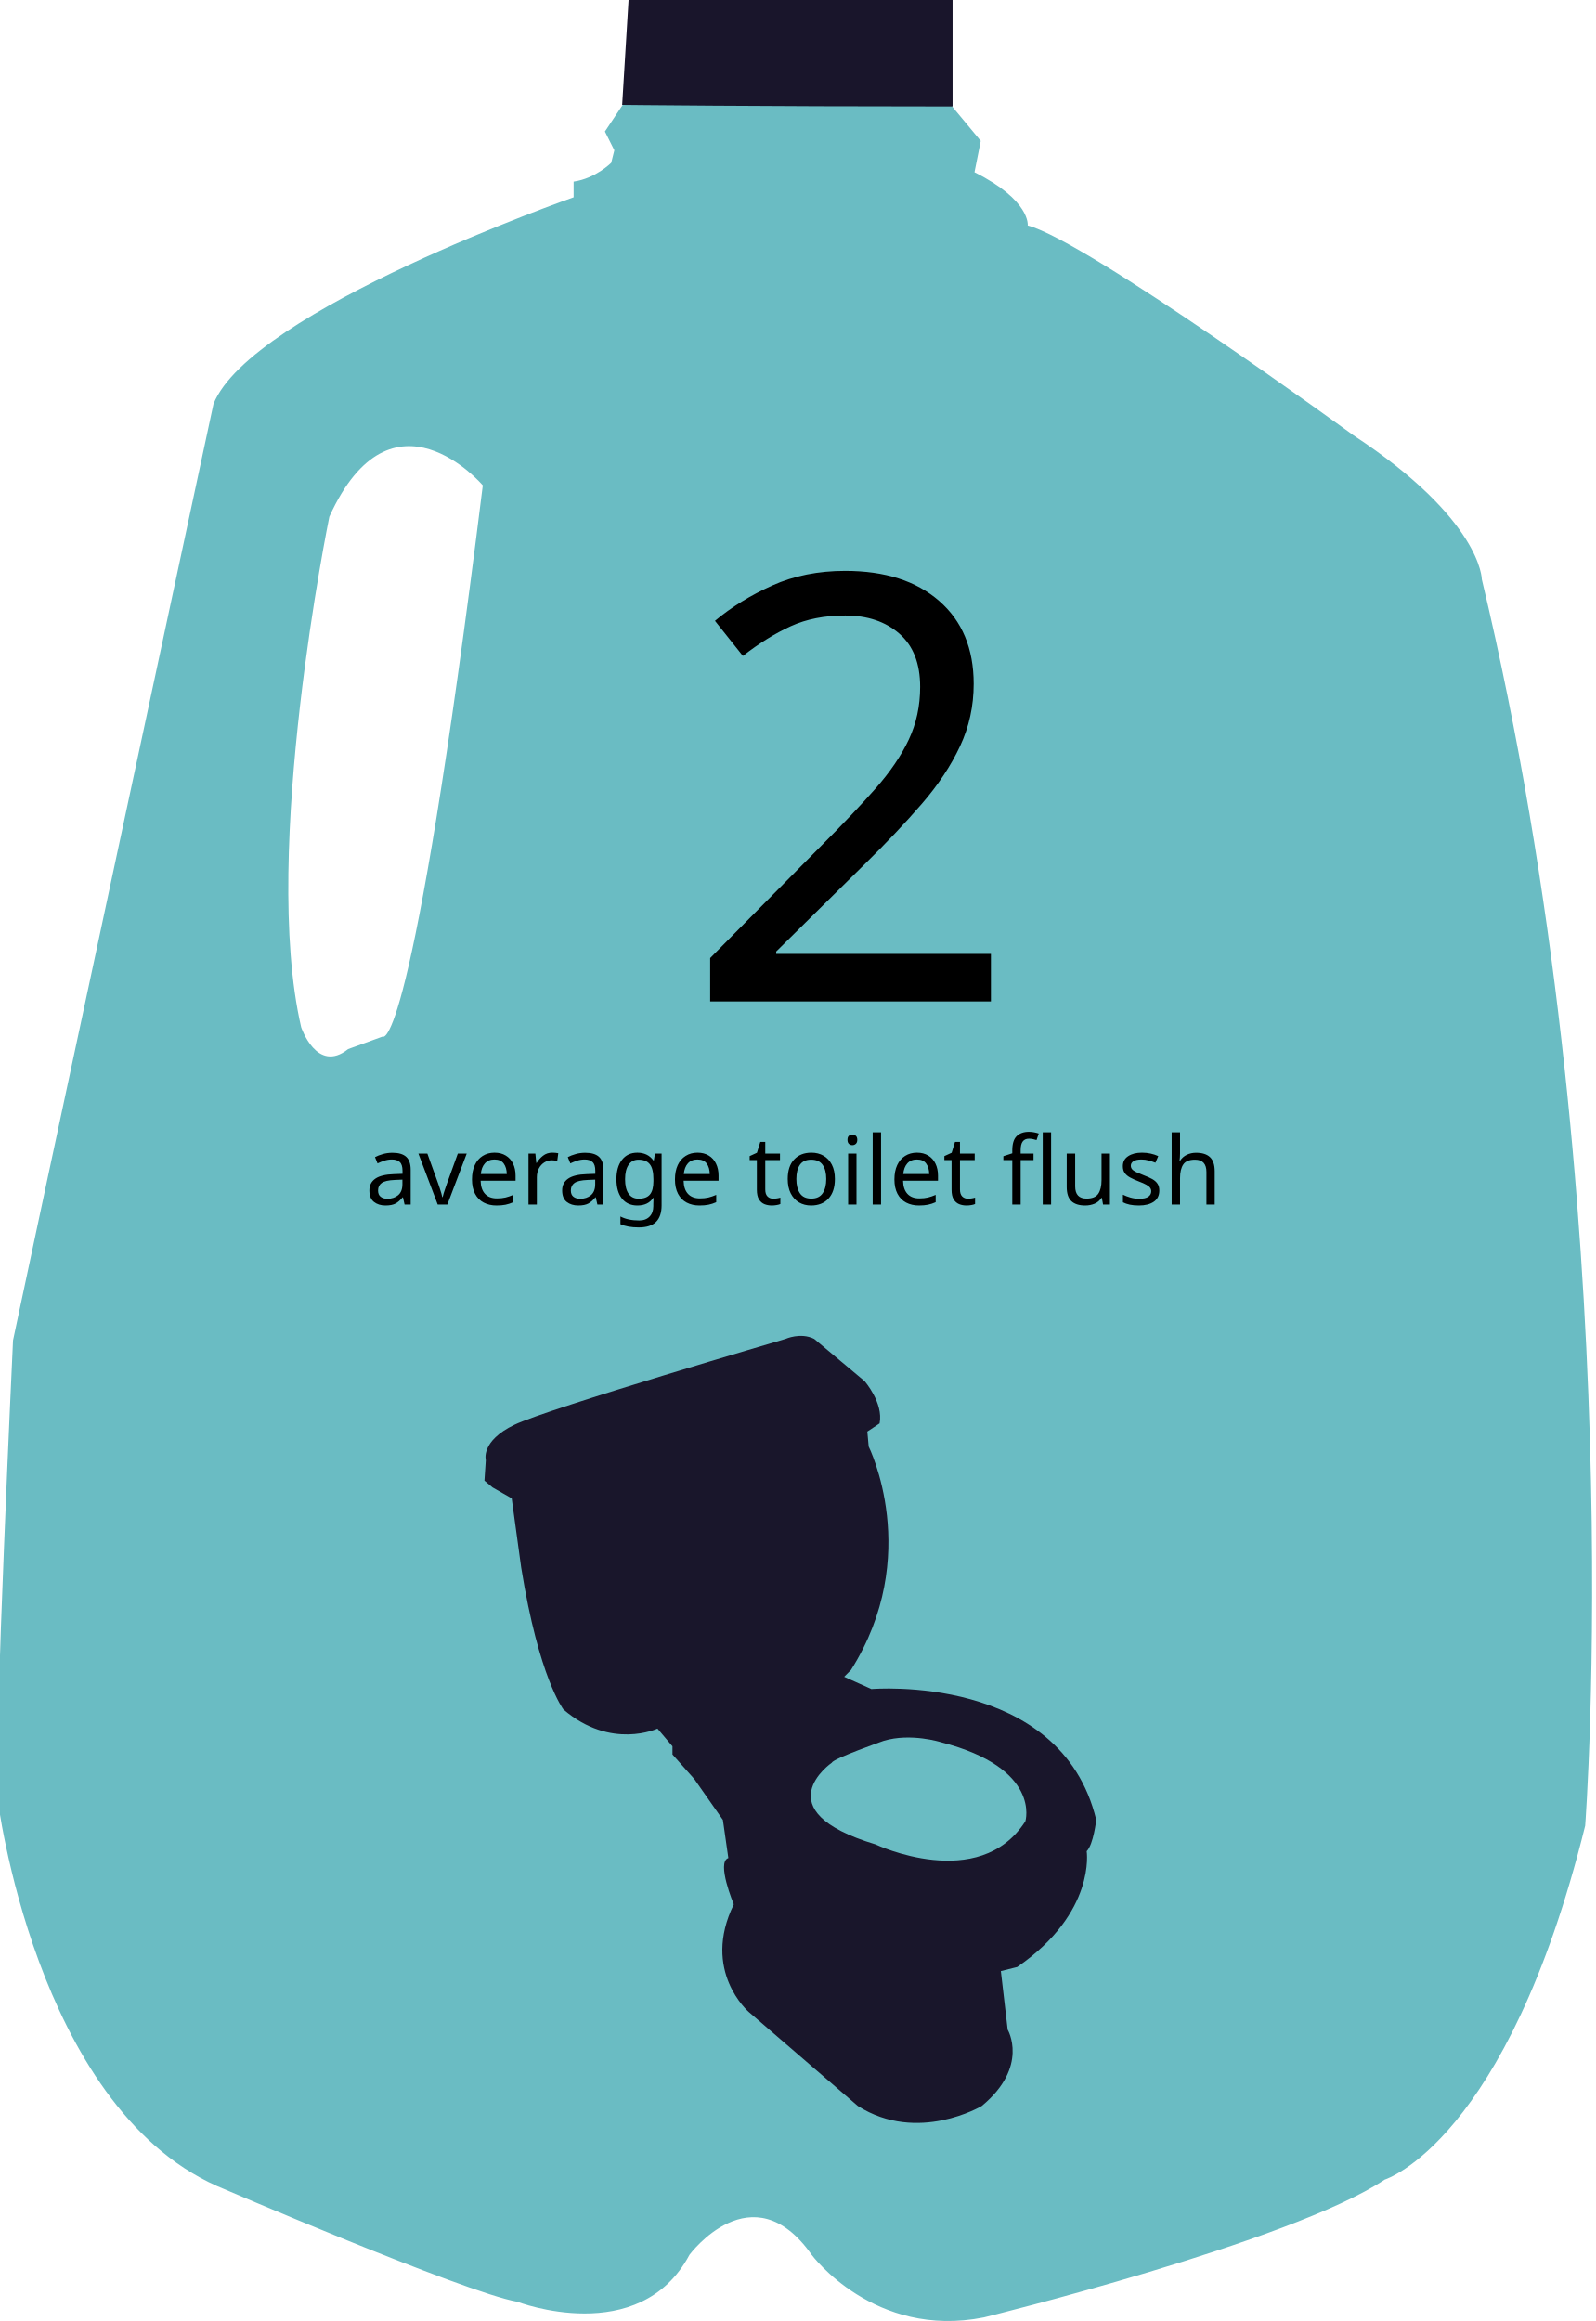
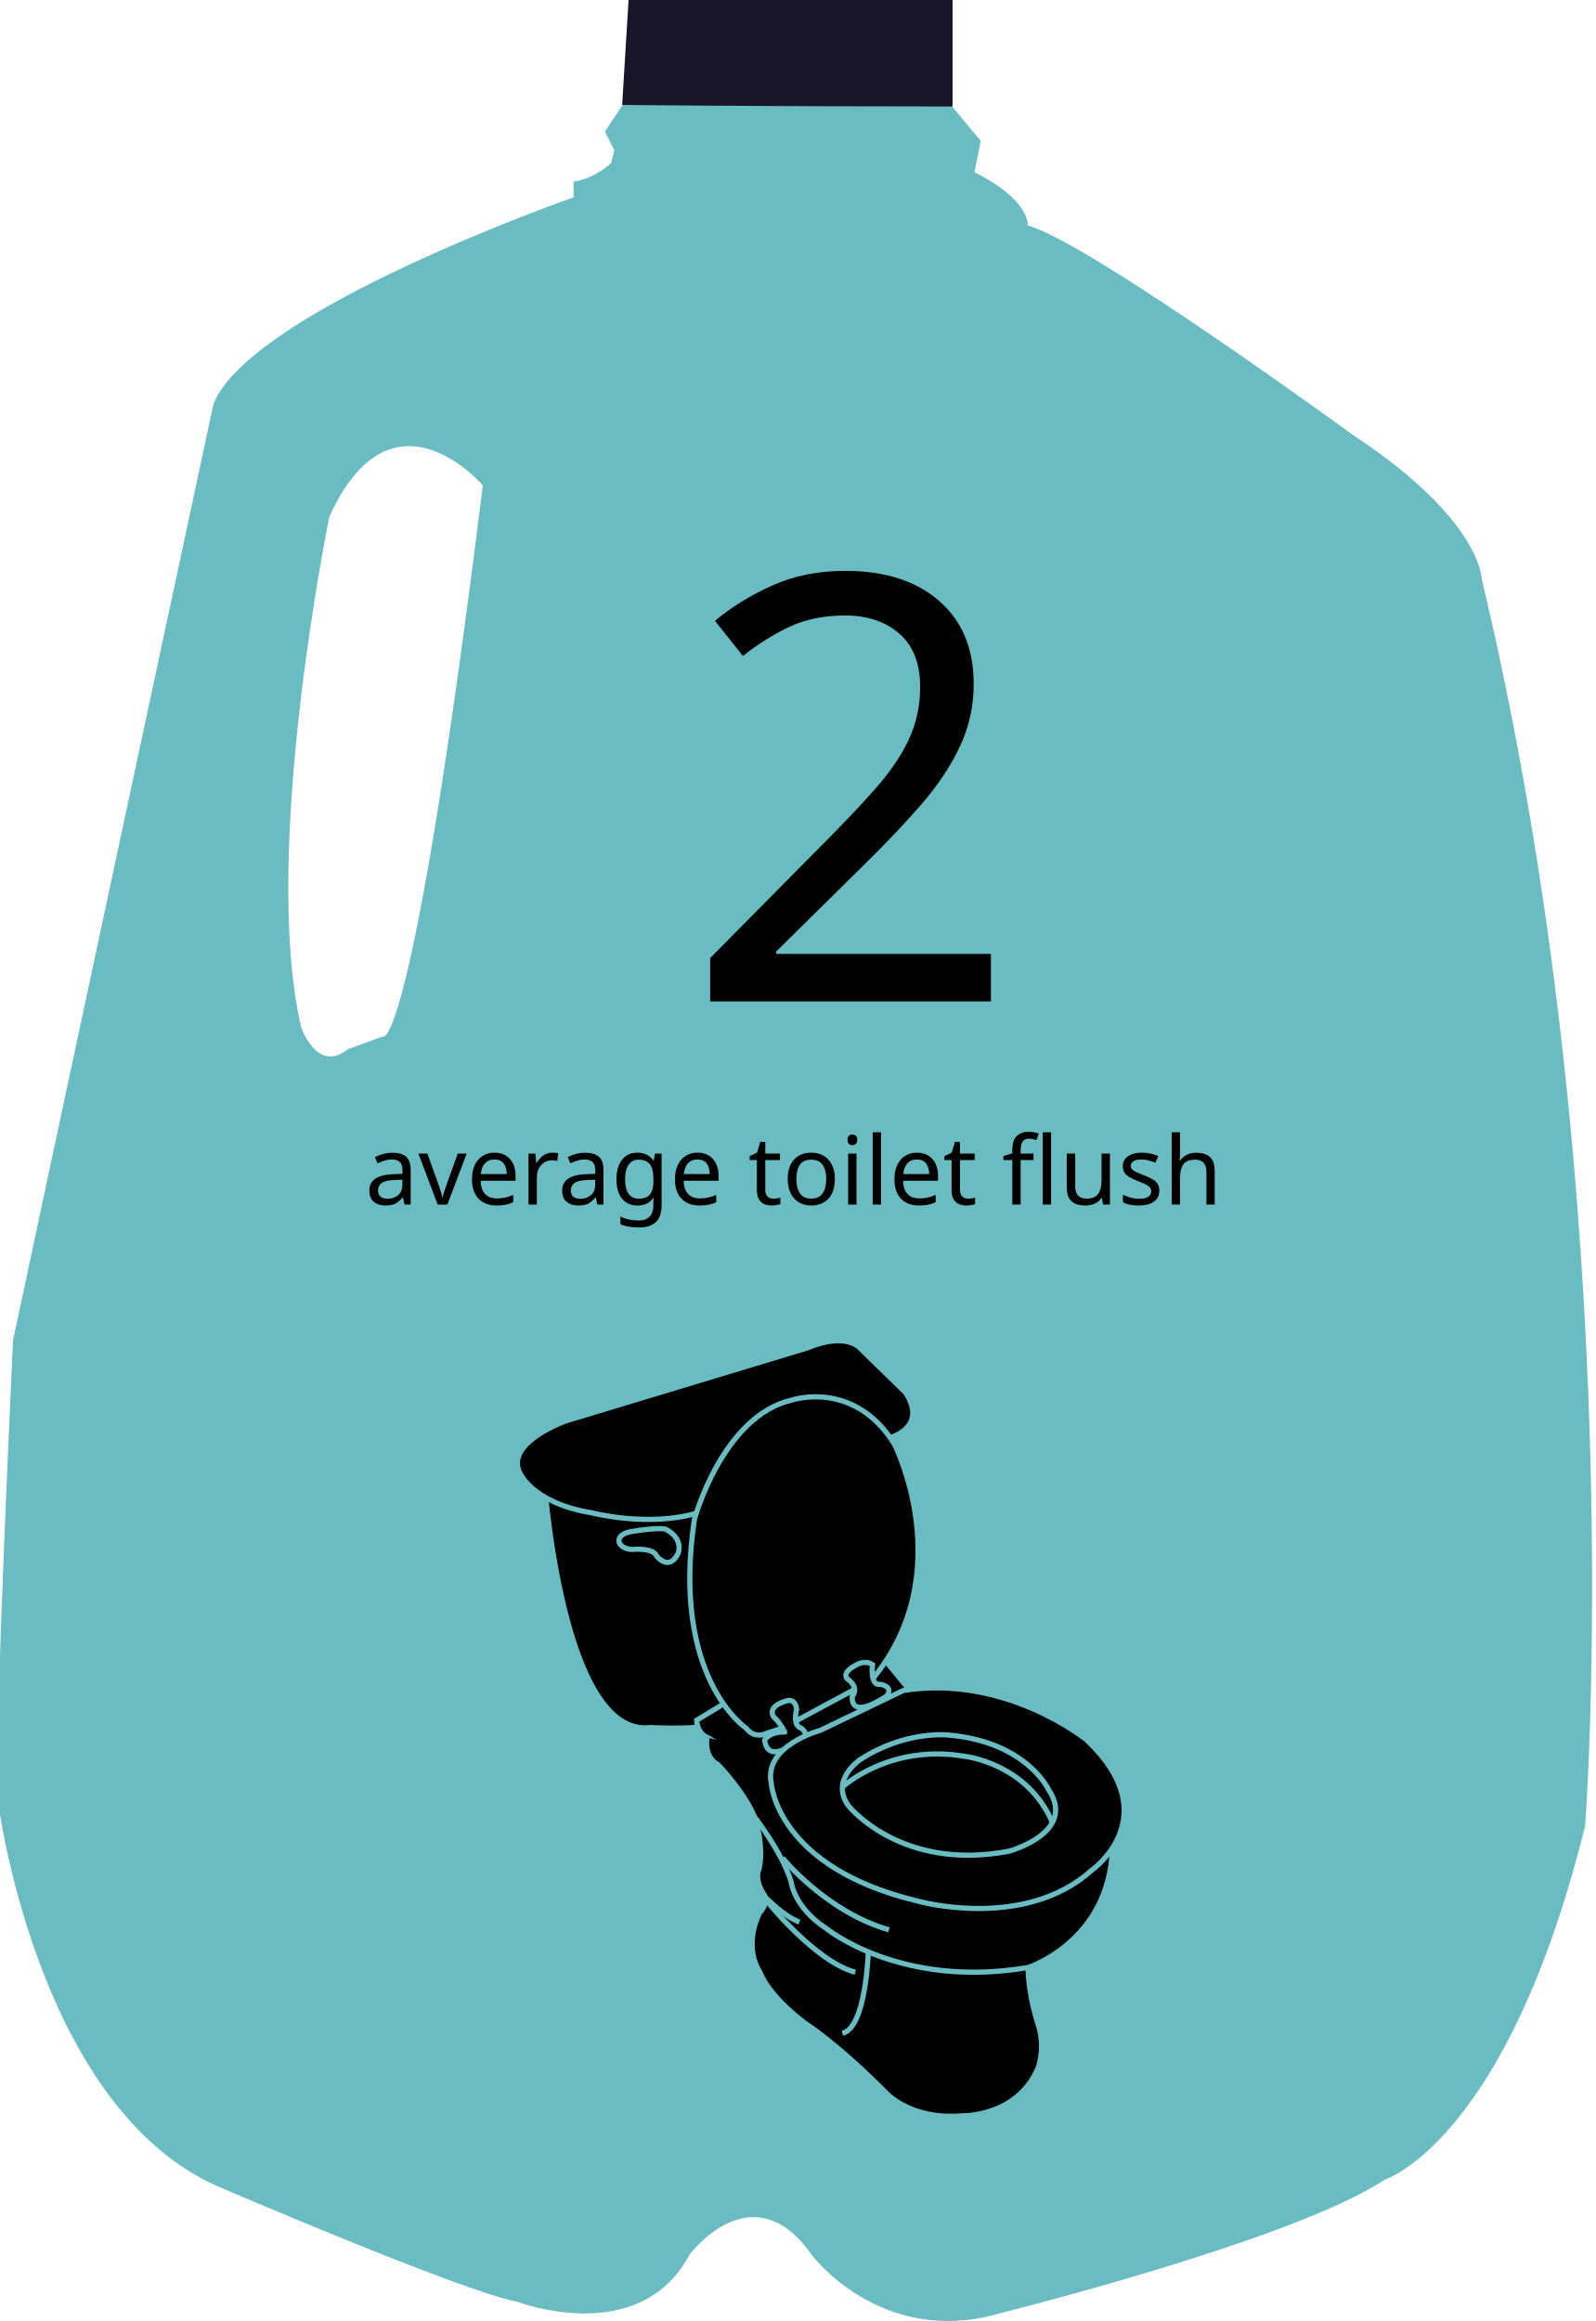
<svg xmlns="http://www.w3.org/2000/svg" version="1.1" id="Layer_1" x="0px" y="0px" width="536.378px" height="780.521px" viewBox="0 0 536.378 780.521" enable-background="new 0 0 536.378 780.521" xml:space="preserve">
  <g>
    <g>
-       <path fill="#6ABCC3" d="M329.795,47.392l-2.106,10.53c18.959,9.479,17.903,17.903,17.903,17.903    c20.01,5.263,109.521,70.558,109.521,70.558c43.176,28.433,43.176,48.442,43.176,48.442    c50.553,211.678,34.752,419.134,34.752,419.134c-26.328,106.364-67.396,119.005-67.396,119.005    C434.049,754.024,330.852,779.3,330.852,779.3c-36.861,7.373-57.922-21.062-57.922-21.062c-20.01-28.435-41.069,0-41.069,0    c-16.853,31.595-57.922,15.798-57.922,15.798c-17.903-3.157-101.101-38.964-101.101-38.964    c-61.081-27.384-73.72-130.586-73.72-130.586c-1.052-20.011,5.267-153.751,5.267-153.751    C9.3,427.212,71.786,135.853,71.786,135.853c12.635-31.595,121.105-69.508,121.105-69.508v-5.267    c7.373-1.051,12.637-6.318,12.637-6.318l1.055-4.212l-3.161-6.318l8.424-12.636l2.175-18.333l100.026,15.161L329.795,47.392z     M162.352,163.23c0,0-30.543-35.806-51.604,10.534c0,0-23.17,112.683-9.479,171.655c0,0,5.267,15.797,15.798,7.373l11.584-4.212    C128.651,348.581,138.13,358.056,162.352,163.23z" />
+       <path fill="#6ABCC3" d="M329.794,47.392l-2.105,10.53c18.959,9.479,17.902,17.903,17.902,17.903    c20.011,5.263,109.521,70.558,109.521,70.558c43.176,28.433,43.176,48.442,43.176,48.442    c50.553,211.678,34.752,419.134,34.752,419.134c-26.328,106.364-67.396,119.005-67.396,119.005    C434.048,754.024,330.852,779.3,330.852,779.3c-36.86,7.373-57.922-21.062-57.922-21.062c-20.01-28.436-41.069,0-41.069,0    c-16.853,31.595-57.922,15.798-57.922,15.798c-17.903-3.157-101.101-38.964-101.101-38.964    c-61.081-27.385-73.72-130.586-73.72-130.586c-1.052-20.012,5.267-153.751,5.267-153.751    C9.3,427.212,71.786,135.853,71.786,135.853c12.635-31.595,121.105-69.508,121.105-69.508v-5.267    c7.373-1.051,12.637-6.318,12.637-6.318l1.055-4.212l-3.161-6.318l8.424-12.636l2.175-18.333l100.025,15.161L329.794,47.392z     M162.352,163.23c0,0-30.543-35.806-51.604,10.534c0,0-23.17,112.683-9.479,171.655c0,0,5.267,15.797,15.798,7.373l11.584-4.212    C128.651,348.581,138.13,358.056,162.352,163.23z" />
    </g>
    <path fill="#19152B" d="M209.215,35.279c0,0,45.303,0.528,111.104,0.528V0H211.368L209.215,35.279z" />
  </g>
  <rect x="32.689" y="381.761" fill="none" width="468" height="82" />
  <text transform="matrix(1 0 0 1 122.7393 405.0889)" font-family="'Interstate-Regular'" font-size="32">average toilet flush</text>
  <text transform="matrix(1 0 0 1 229.2158 336.7773)" font-family="'Interstate-Bold'" font-size="200">2</text>
  <text transform="matrix(1 0 0 1 461.2104 336.7773)" font-family="'Interstate-Bold'" font-size="150"> </text>
-   <path fill="#19162B" d="M273.785,450.253l16.953,14.205c0,0,6.414,7.332,5.041,14.205l-4.123,2.748l0.455,5.04  c0,0,18.33,36.654-5.955,75.143l-2.291,2.292l9.164,4.123c0,0,63.688-5.498,75.602,43.985c0,0-0.918,8.248-3.209,10.538  c0,0,3.209,20.618-23.364,38.945l-5.5,1.374l2.291,19.702c0,0,7.332,12.372-8.707,25.658c0,0-21.531,12.83-41.69,0L251.793,676.6  c0,0-16.038-13.746-5.042-36.195c0,0-5.956-14.205-1.831-15.578l-1.834-12.83l-9.621-13.744l-7.332-8.248v-2.749l-5.042-5.956  c0,0-15.576,7.33-31.614-6.415c0,0-8.248-10.538-14.203-47.651l-3.208-23.364l-6.413-3.667l-2.75-2.292l0.458-6.871  c0,0-1.832-6.415,9.621-11.913c11.457-5.5,91.181-28.868,91.181-28.868S269.205,447.964,273.785,450.253z M297.152,585.42  c0,0-16.953,5.957-17.412,7.33c0,0-23.366,16.038,14.664,27.492c0,0,34.822,16.493,50.4-7.789c0,0,5.5-17.87-28.408-26.574  C316.396,585.879,306.316,582.67,297.152,585.42z" />
+   <g>
+     <path stroke="#6ABCC3" stroke-width="1.745" stroke-miterlimit="10" d="M182.862,496.304c0,0,5.817,88.431,35.902,84.652   c0,0,36.279,2.266,46.104-9.071l-24.564-91.138L182.862,496.304z" />
+     <path stroke="#6ABCC3" stroke-width="1.745" stroke-miterlimit="10" d="M190.42,477.786c0,0-20.029,6.992-15.872,17.006   c0,0,3.78,10.582,24.565,13.982c0,0,18.895,4.912,35.522,0l63.488-24.941c0,0,14.361-3.086,6.425-15.494l-15.494-15.117   c0,0-4.62-5.289-17.383,0L190.42,477.786z" />
+     <path stroke="#6ABCC3" stroke-width="1.745" stroke-miterlimit="10" d="M212.527,515.011c0,0-4.911,0.566-4.344,3.589   c0,0,0.567,2.268,4.344,2.457c0,0,7.181-0.756,8.314,2.267c0,0,4.159,5.294,7.181-0.941c0,0,2.078-4.829-4.157-8.126   C223.865,514.256,221.599,513.499,212.527,515.011z" />
+     <ellipse stroke="#6ABCC3" stroke-width="1.745" stroke-miterlimit="10" cx="239.737" cy="508.165" rx="1.323" ry="2.791" />
+     <ellipse stroke="#6ABCC3" stroke-width="1.745" stroke-miterlimit="10" cx="296.422" cy="485.628" rx="1.512" ry="2.551" />
+     <path stroke="#6ABCC3" stroke-width="1.745" stroke-miterlimit="10" d="M281.686,632.728   c-19.842-7.938-30.043-31.554-30.043-31.554c-2.269-10.392-13.229-16.629-13.229-16.629c-4.157-1.512-4.155-6.046-4.155-6.046   l53.362-32.311l21.106,25.632" />
+     <path stroke="#6ABCC3" stroke-width="1.745" stroke-miterlimit="10" d="M253.72,610.998c0,0,3.402,9.637,1.513,17.573   c0,0-1.891,3.213,1.887,8.883c0,0,1.323,2.454-1.7,5.854c0,0-5.759,10.557,0.144,19.924c0,0,2.124,7.289,15.349,17.302   c0,0,9.827,6.045,26.644,22.862c0,0,8.124,9.636,25.885,8.124c0,0,18.708,0.569,25.699-16.25c0,0,2.457-6.614,0-14.358   c0,0-3.401-9.827-3.401-19.275" />
+     <path stroke="#6ABCC3" stroke-width="1.745" stroke-miterlimit="10" d="M374.071,621.45   c-0.958,31.426-28.331,40.187-28.331,40.187c-43.082,7.37-68.023-13.225-68.023-13.225c-10.768-6.991-11.715-15.685-11.715-15.685   c-3.021-9.825-12.282-21.729-12.282-21.729c-3.591-8.691-12.282-17.571-12.282-17.571c-4.913-2.645-3.708-9.177-3.708-9.177" />
+     <path stroke="#6ABCC3" stroke-width="1.745" stroke-miterlimit="10" d="M263.167,581.14l-5.291,1.703c0,0-4.003,2.262-6.992-1.703   c0,0-25.319-16.793-17.382-70.184c0,0,9.447-34.87,32.876-40.161c0,0,20.784-6.991,34.39,14.833c0,0,22.295,43.743-7.747,79.455   L263.167,581.14z" />
+     <path stroke="#6ABCC3" stroke-width="1.745" stroke-miterlimit="10" d="M260.333,577.554c0,0-3.211-3.591,4.536-5.669   c0,0,2.474-0.749,3.022,2.834c0,0-1.509,5.66,1.512,6.421c0,0,2.441,1.582,0.941,3.237c-0.219,0.245-0.528,0.491-0.941,0.734   c-3.211,1.889-11.302,7.937-12.283,0c0,0,1.619-2.835,6.856-2.645C263.976,582.467,261.973,578.905,260.333,577.554z" />
+     <path stroke="#6ABCC3" stroke-width="1.745" stroke-miterlimit="10" d="M284.898,564.517c0,0-2.267-1.892,3.211-4.724   c0,0,2.828-1.687,5.29,0c0,0-0.943,7.368,2.647,6.611c0,0,4.723,0.757,2.077,3.969c0,0-12.093,8.502-11.526,0   C286.597,570.373,289.242,567.728,284.898,564.517z" />
+     <path stroke="#6ABCC3" stroke-width="1.745" stroke-miterlimit="10" d="M275.829,581.897c0,0-19.275,5.103-16.441,17.952   c0,0,1.749,28.155,49.34,39.491c0,0,35.689,10.018,58.364-10.393c0,0,25.697-17.95-1.701-43.837c0,0-27.021-22.106-61.597-16.627   L275.829,581.897z" />
+     <path stroke="#6ABCC3" stroke-width="1.745" stroke-miterlimit="10" d="M289.242,591.726c0,0-10.203,6.802-3.967,15.492   c0,0,17.571,22.299,54.04,15.307c0,0,23.053-6.235,13.228-20.784c0,0-7.328-15.913-33.424-18.254   C319.119,583.486,304.736,581.71,289.242,591.726z" />
+     <path stroke="#6ABCC3" stroke-width="1.745" stroke-miterlimit="10" d="M283.278,600.958c0,0,15.986-14.798,41.497-10.263   c0,0,20.7,2.395,29.108,22.202" />
+     <path stroke="#6ABCC3" stroke-width="1.745" stroke-miterlimit="10" d="M291.984,656.384c0,0-0.732,25.662-8.729,27.361" />
+     <path stroke="#6ABCC3" stroke-width="1.745" stroke-miterlimit="10" d="M257.406,638.777c0,0,16.686,20.942,30.215,24.455" />
+     <path stroke="#6ABCC3" stroke-width="1.745" stroke-miterlimit="10" d="M257.406,638.021c0,0,6.328,6.611,11.431,8.312" />
+     <path stroke="#6ABCC3" stroke-width="1.745" stroke-miterlimit="10" d="M263.12,624.79c0,0,14.695,18.141,35.81,24.188" />
+     <path stroke="#6ABCC3" stroke-width="1.745" stroke-miterlimit="10" d="M374.071,621.45" />
+   </g>
</svg>
